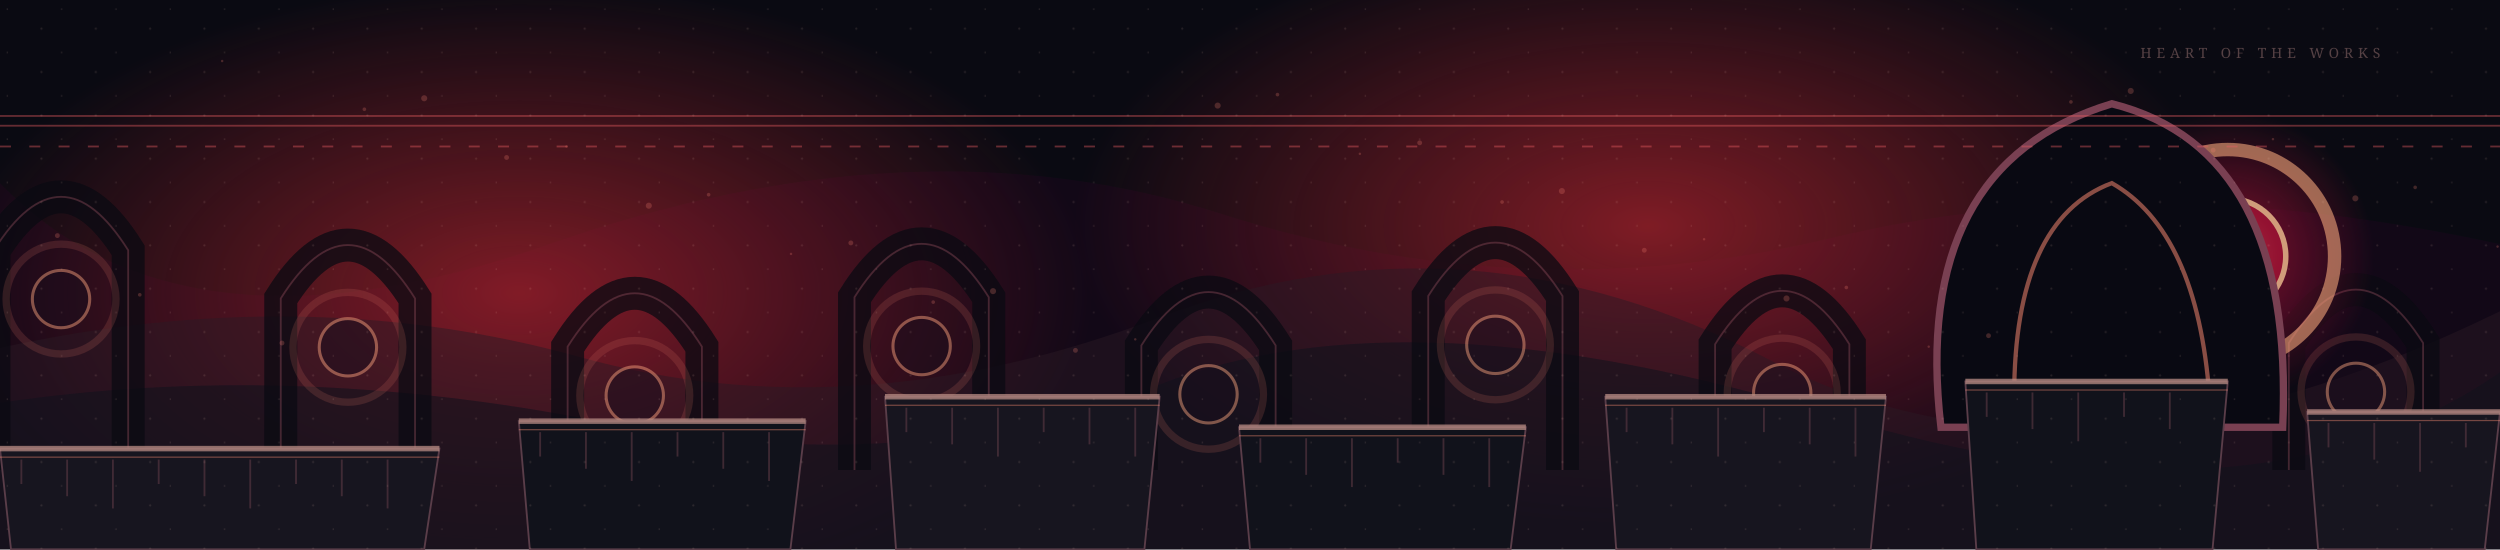
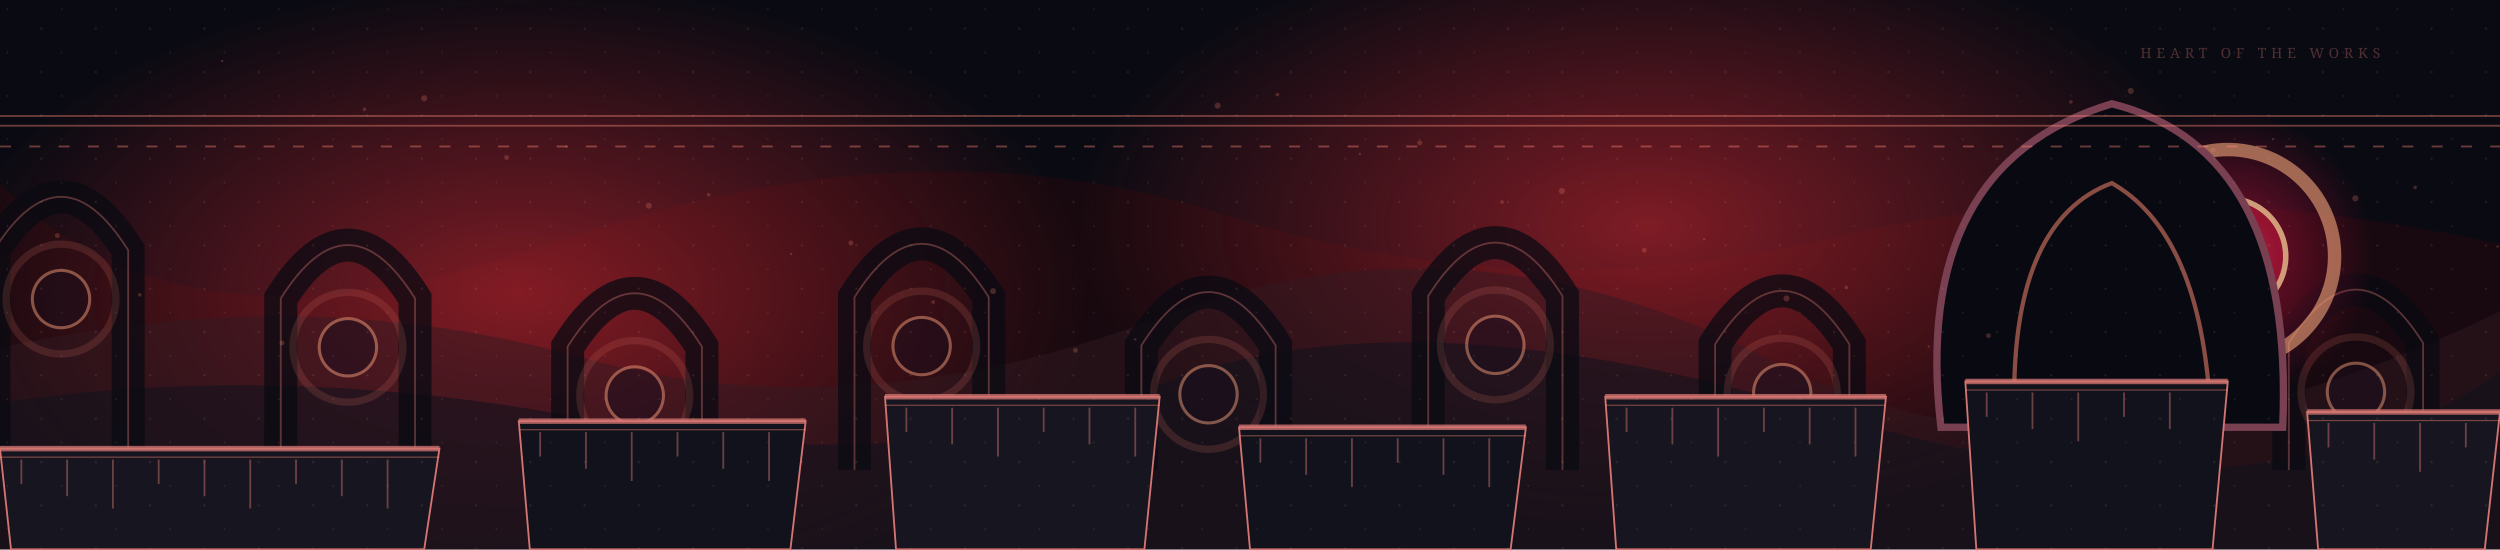
<svg xmlns="http://www.w3.org/2000/svg" viewBox="0 0 4096 900" width="4096" height="900">
  <defs>
    <radialGradient id="haze">
      <stop stop-color="#bd252f" stop-opacity=".65" />
      <stop offset="1" stop-color="#bd252f" stop-opacity="0" />
    </radialGradient>
    <radialGradient id="core">
      <stop stop-color="#ffca95" stop-opacity=".7" />
      <stop offset=".35" stop-color="#a81036" stop-opacity=".5" />
      <stop offset="1" stop-color="#a81036" stop-opacity="0" />
    </radialGradient>
    <linearGradient id="glass">
      <stop stop-color="#e77d9a" stop-opacity=".13" />
      <stop offset=".5" stop-color="#f4baba" stop-opacity=".4" />
      <stop offset="1" stop-color="#4a2b5e" stop-opacity=".12" />
    </linearGradient>
    <radialGradient id="lens">
      <stop stop-color="#ed4358" stop-opacity=".58" />
      <stop offset="1" stop-color="#431c32" stop-opacity=".1" />
    </radialGradient>
    <pattern id="grain" width="89" height="71" patternUnits="userSpaceOnUse">
      <circle cx="12" cy="15" r="1.2" fill="#ffd4bf" opacity=".16" />
      <circle cx="68" cy="47" r="1.8" fill="#ffd4bf" opacity=".11" />
    </pattern>
  </defs>
-   <rect width="4096" height="900" fill="#120817" />
+   <rect width="4096" height="900" fill="#17090f" />
  <path d="M0 0 H4096 V400 Q3500 270 3000 390 T2000 350 T900 400 T0 300Z" fill="#090a12" opacity=".95" />
  <ellipse cx="850" cy="480" rx="950" ry="510" fill="url(#haze)" />
  <ellipse cx="2700" cy="370" rx="950" ry="490" fill="url(#haze)" />
-   <path d="M0 570 Q500 460 950 585 T1900 520 T2900 590 T4096 510 V900 H0Z" fill="#291923" opacity=".48" />
+   <path d="M0 570 Q500 460 950 585 T1900 520 T2900 590 T4096 510 V900 H0Z" fill="#321922" opacity=".48" />
  <path d="M0 660 Q470 590 980 690 T1900 630 T3000 680 T4096 610 V900 H0Z" fill="#11111c" opacity=".58" />
  <path d="M-10 770 V410 Q100 235 210 410 V770" fill="none" stroke="#090911" stroke-width="54" opacity=".75" />
-   <path d="M-10 770 V410 Q100 235 210 410 V770" fill="none" stroke="#9a5261" stroke-width="3" opacity=".38" />
+   <path d="M-10 770 V410 Q100 235 210 410 V770" fill="none" stroke="#d47571" stroke-width="3" opacity=".38" />
  <circle cx="100" cy="490" r="90" fill="none" stroke="#e47564" stroke-width="12" opacity=".17" />
  <circle cx="100" cy="490" r="47" fill="#190c1b" stroke="#f4a07c" stroke-width="5" opacity=".48" />
  <path d="M460 770 V489 Q570 314 680 489 V770" fill="none" stroke="#090911" stroke-width="54" opacity=".75" />
-   <path d="M460 770 V489 Q570 314 680 489 V770" fill="none" stroke="#9a5261" stroke-width="3" opacity=".38" />
+   <path d="M460 770 V489 Q570 314 680 489 V770" fill="none" stroke="#d47571" stroke-width="3" opacity=".38" />
  <circle cx="570" cy="569" r="90" fill="none" stroke="#e47564" stroke-width="12" opacity=".17" />
  <circle cx="570" cy="569" r="47" fill="#190c1b" stroke="#f4a07c" stroke-width="5" opacity=".48" />
  <path d="M930 770 V568 Q1040 393 1150 568 V770" fill="none" stroke="#090911" stroke-width="54" opacity=".75" />
-   <path d="M930 770 V568 Q1040 393 1150 568 V770" fill="none" stroke="#9a5261" stroke-width="3" opacity=".38" />
+   <path d="M930 770 V568 Q1040 393 1150 568 V770" fill="none" stroke="#d47571" stroke-width="3" opacity=".38" />
  <circle cx="1040" cy="648" r="90" fill="none" stroke="#e47564" stroke-width="12" opacity=".17" />
  <circle cx="1040" cy="648" r="47" fill="#190c1b" stroke="#f4a07c" stroke-width="5" opacity=".48" />
  <path d="M1400 770 V487 Q1510 312 1620 487 V770" fill="none" stroke="#090911" stroke-width="54" opacity=".75" />
-   <path d="M1400 770 V487 Q1510 312 1620 487 V770" fill="none" stroke="#9a5261" stroke-width="3" opacity=".38" />
+   <path d="M1400 770 V487 Q1510 312 1620 487 V770" fill="none" stroke="#d47571" stroke-width="3" opacity=".38" />
  <circle cx="1510" cy="567" r="90" fill="none" stroke="#e47564" stroke-width="12" opacity=".17" />
  <circle cx="1510" cy="567" r="47" fill="#190c1b" stroke="#f4a07c" stroke-width="5" opacity=".48" />
  <path d="M1870 770 V566 Q1980 391 2090 566 V770" fill="none" stroke="#090911" stroke-width="54" opacity=".75" />
-   <path d="M1870 770 V566 Q1980 391 2090 566 V770" fill="none" stroke="#9a5261" stroke-width="3" opacity=".38" />
+   <path d="M1870 770 V566 Q1980 391 2090 566 V770" fill="none" stroke="#d47571" stroke-width="3" opacity=".38" />
  <circle cx="1980" cy="646" r="90" fill="none" stroke="#e47564" stroke-width="12" opacity=".17" />
  <circle cx="1980" cy="646" r="47" fill="#190c1b" stroke="#f4a07c" stroke-width="5" opacity=".48" />
  <path d="M2340 770 V485 Q2450 310 2560 485 V770" fill="none" stroke="#090911" stroke-width="54" opacity=".75" />
-   <path d="M2340 770 V485 Q2450 310 2560 485 V770" fill="none" stroke="#9a5261" stroke-width="3" opacity=".38" />
+   <path d="M2340 770 V485 Q2450 310 2560 485 V770" fill="none" stroke="#d47571" stroke-width="3" opacity=".38" />
  <circle cx="2450" cy="565" r="90" fill="none" stroke="#e47564" stroke-width="12" opacity=".17" />
  <circle cx="2450" cy="565" r="47" fill="#190c1b" stroke="#f4a07c" stroke-width="5" opacity=".48" />
  <path d="M2810 770 V564 Q2920 389 3030 564 V770" fill="none" stroke="#090911" stroke-width="54" opacity=".75" />
-   <path d="M2810 770 V564 Q2920 389 3030 564 V770" fill="none" stroke="#9a5261" stroke-width="3" opacity=".38" />
+   <path d="M2810 770 V564 Q2920 389 3030 564 V770" fill="none" stroke="#d47571" stroke-width="3" opacity=".38" />
  <circle cx="2920" cy="644" r="90" fill="none" stroke="#e47564" stroke-width="12" opacity=".17" />
  <circle cx="2920" cy="644" r="47" fill="#190c1b" stroke="#f4a07c" stroke-width="5" opacity=".48" />
  <path d="M3280 770 V483 Q3390 308 3500 483 V770" fill="none" stroke="#090911" stroke-width="54" opacity=".75" />
-   <path d="M3280 770 V483 Q3390 308 3500 483 V770" fill="none" stroke="#9a5261" stroke-width="3" opacity=".38" />
+   <path d="M3280 770 V483 Q3390 308 3500 483 V770" fill="none" stroke="#d47571" stroke-width="3" opacity=".38" />
  <circle cx="3390" cy="563" r="90" fill="none" stroke="#e47564" stroke-width="12" opacity=".17" />
  <circle cx="3390" cy="563" r="47" fill="#190c1b" stroke="#f4a07c" stroke-width="5" opacity=".48" />
  <path d="M3750 770 V562 Q3860 387 3970 562 V770" fill="none" stroke="#090911" stroke-width="54" opacity=".75" />
-   <path d="M3750 770 V562 Q3860 387 3970 562 V770" fill="none" stroke="#9a5261" stroke-width="3" opacity=".38" />
+   <path d="M3750 770 V562 Q3860 387 3970 562 V770" fill="none" stroke="#d47571" stroke-width="3" opacity=".38" />
  <circle cx="3860" cy="642" r="90" fill="none" stroke="#e47564" stroke-width="12" opacity=".17" />
  <circle cx="3860" cy="642" r="47" fill="#190c1b" stroke="#f4a07c" stroke-width="5" opacity=".48" />
  <path d="M4220 770 V481 Q4330 306 4440 481 V770" fill="none" stroke="#090911" stroke-width="54" opacity=".75" />
-   <path d="M4220 770 V481 Q4330 306 4440 481 V770" fill="none" stroke="#9a5261" stroke-width="3" opacity=".38" />
+   <path d="M4220 770 V481 Q4330 306 4440 481 V770" fill="none" stroke="#d47571" stroke-width="3" opacity=".38" />
  <circle cx="4330" cy="561" r="90" fill="none" stroke="#e47564" stroke-width="12" opacity=".17" />
  <circle cx="4330" cy="561" r="47" fill="#190c1b" stroke="#f4a07c" stroke-width="5" opacity=".48" />
  <circle cx="3650" cy="420" r="240" fill="url(#core)" />
  <circle cx="3650" cy="420" r="175" fill="none" stroke="#ffb080" stroke-width="22" opacity=".56" />
  <circle cx="3650" cy="420" r="95" fill="#a71335" stroke="#ffd49b" stroke-width="9" opacity=".72" />
  <path d="M3180 700 Q3130 270 3460 170 Q3760 245 3740 700Z" fill="#090912" stroke="#794052" stroke-width="12" />
  <path d="M3300 650 Q3300 360 3460 300 Q3600 380 3620 650" fill="none" stroke="#f2856e" stroke-width="7" opacity=".55" />
-   <g stroke="#ea5c61" stroke-width="3" opacity=".4">
+   <g stroke="#ff8875" stroke-width="3" opacity=".4">
    <path d="M0 190 H4096 M0 206 H4096" />
    <path d="M0 240 H4096" stroke-dasharray="18 30" />
  </g>
  <g fill="#ff8875" opacity=".23">
    <circle cx="364" cy="100" r="2" />
    <circle cx="597" cy="179" r="3" />
    <circle cx="830" cy="258" r="4" />
    <circle cx="1063" cy="337" r="5" />
    <circle cx="1296" cy="416" r="2" />
    <circle cx="1529" cy="495" r="3" />
    <circle cx="1762" cy="574" r="4" />
    <circle cx="1995" cy="173" r="5" />
    <circle cx="2228" cy="252" r="2" />
    <circle cx="2461" cy="331" r="3" />
    <circle cx="2694" cy="410" r="4" />
    <circle cx="2927" cy="489" r="5" />
    <circle cx="3160" cy="568" r="2" />
    <circle cx="3393" cy="167" r="3" />
    <circle cx="3626" cy="246" r="4" />
    <circle cx="3859" cy="325" r="5" />
    <circle cx="4092" cy="404" r="2" />
    <circle cx="229" cy="483" r="3" />
    <circle cx="462" cy="562" r="4" />
    <circle cx="695" cy="161" r="5" />
    <circle cx="928" cy="240" r="2" />
    <circle cx="1161" cy="319" r="3" />
    <circle cx="1394" cy="398" r="4" />
    <circle cx="1627" cy="477" r="5" />
    <circle cx="1860" cy="556" r="2" />
    <circle cx="2093" cy="155" r="3" />
    <circle cx="2326" cy="234" r="4" />
    <circle cx="2559" cy="313" r="5" />
    <circle cx="2792" cy="392" r="2" />
    <circle cx="3025" cy="471" r="3" />
    <circle cx="3258" cy="550" r="4" />
    <circle cx="3491" cy="149" r="5" />
    <circle cx="3724" cy="228" r="2" />
    <circle cx="3957" cy="307" r="3" />
    <circle cx="94" cy="386" r="4" />
  </g>
-   <path d="M0 735 L720 735 L695 900 L18 900Z" fill="#17151f" stroke="#5a3d49" stroke-width="3" />
-   <path d="M0 735 H720" stroke="#b78b83" stroke-width="9" opacity=".75" />
-   <path d="M0 749 H720" stroke="#fb8d72" stroke-width="2" opacity=".42" />
-   <path d="M35 753 v40" stroke="#623c47" stroke-width="3" opacity=".55" />
-   <path d="M110 753 v60" stroke="#623c47" stroke-width="3" opacity=".55" />
-   <path d="M185 753 v80" stroke="#623c47" stroke-width="3" opacity=".55" />
-   <path d="M260 753 v40" stroke="#623c47" stroke-width="3" opacity=".55" />
-   <path d="M335 753 v60" stroke="#623c47" stroke-width="3" opacity=".55" />
-   <path d="M410 753 v80" stroke="#623c47" stroke-width="3" opacity=".55" />
-   <path d="M485 753 v40" stroke="#623c47" stroke-width="3" opacity=".55" />
-   <path d="M560 753 v60" stroke="#623c47" stroke-width="3" opacity=".55" />
-   <path d="M635 753 v80" stroke="#623c47" stroke-width="3" opacity=".55" />
-   <path d="M850 690 L1320 690 L1295 900 L868 900Z" fill="#11121b" stroke="#5a3d49" stroke-width="3" />
-   <path d="M850 690 H1320" stroke="#b78b83" stroke-width="9" opacity=".75" />
-   <path d="M850 704 H1320" stroke="#fb8d72" stroke-width="2" opacity=".42" />
-   <path d="M885 708 v40" stroke="#623c47" stroke-width="3" opacity=".55" />
-   <path d="M960 708 v60" stroke="#623c47" stroke-width="3" opacity=".55" />
-   <path d="M1035 708 v80" stroke="#623c47" stroke-width="3" opacity=".55" />
-   <path d="M1110 708 v40" stroke="#623c47" stroke-width="3" opacity=".55" />
-   <path d="M1185 708 v60" stroke="#623c47" stroke-width="3" opacity=".55" />
-   <path d="M1260 708 v80" stroke="#623c47" stroke-width="3" opacity=".55" />
-   <path d="M1450 650 L1900 650 L1875 900 L1468 900Z" fill="#17151f" stroke="#5a3d49" stroke-width="3" />
-   <path d="M1450 650 H1900" stroke="#b78b83" stroke-width="9" opacity=".75" />
-   <path d="M1450 664 H1900" stroke="#fb8d72" stroke-width="2" opacity=".42" />
-   <path d="M1485 668 v40" stroke="#623c47" stroke-width="3" opacity=".55" />
-   <path d="M1560 668 v60" stroke="#623c47" stroke-width="3" opacity=".55" />
-   <path d="M1635 668 v80" stroke="#623c47" stroke-width="3" opacity=".55" />
-   <path d="M1710 668 v40" stroke="#623c47" stroke-width="3" opacity=".55" />
-   <path d="M1785 668 v60" stroke="#623c47" stroke-width="3" opacity=".55" />
-   <path d="M1860 668 v80" stroke="#623c47" stroke-width="3" opacity=".55" />
-   <path d="M2030 700 L2500 700 L2475 900 L2048 900Z" fill="#11121b" stroke="#5a3d49" stroke-width="3" />
-   <path d="M2030 700 H2500" stroke="#b78b83" stroke-width="9" opacity=".75" />
-   <path d="M2030 714 H2500" stroke="#fb8d72" stroke-width="2" opacity=".42" />
-   <path d="M2065 718 v40" stroke="#623c47" stroke-width="3" opacity=".55" />
-   <path d="M2140 718 v60" stroke="#623c47" stroke-width="3" opacity=".55" />
-   <path d="M2215 718 v80" stroke="#623c47" stroke-width="3" opacity=".55" />
-   <path d="M2290 718 v40" stroke="#623c47" stroke-width="3" opacity=".55" />
-   <path d="M2365 718 v60" stroke="#623c47" stroke-width="3" opacity=".55" />
-   <path d="M2440 718 v80" stroke="#623c47" stroke-width="3" opacity=".55" />
-   <path d="M2630 650 L3090 650 L3065 900 L2648 900Z" fill="#17151f" stroke="#5a3d49" stroke-width="3" />
-   <path d="M2630 650 H3090" stroke="#b78b83" stroke-width="9" opacity=".75" />
-   <path d="M2630 664 H3090" stroke="#fb8d72" stroke-width="2" opacity=".42" />
-   <path d="M2665 668 v40" stroke="#623c47" stroke-width="3" opacity=".55" />
-   <path d="M2740 668 v60" stroke="#623c47" stroke-width="3" opacity=".55" />
-   <path d="M2815 668 v80" stroke="#623c47" stroke-width="3" opacity=".55" />
-   <path d="M2890 668 v40" stroke="#623c47" stroke-width="3" opacity=".55" />
-   <path d="M2965 668 v60" stroke="#623c47" stroke-width="3" opacity=".55" />
-   <path d="M3040 668 v80" stroke="#623c47" stroke-width="3" opacity=".55" />
-   <path d="M3220 625 L3650 625 L3625 900 L3238 900Z" fill="#11121b" stroke="#5a3d49" stroke-width="3" />
-   <path d="M3220 625 H3650" stroke="#b78b83" stroke-width="9" opacity=".75" />
-   <path d="M3220 639 H3650" stroke="#fb8d72" stroke-width="2" opacity=".42" />
-   <path d="M3255 643 v40" stroke="#623c47" stroke-width="3" opacity=".55" />
-   <path d="M3330 643 v60" stroke="#623c47" stroke-width="3" opacity=".55" />
-   <path d="M3405 643 v80" stroke="#623c47" stroke-width="3" opacity=".55" />
-   <path d="M3480 643 v40" stroke="#623c47" stroke-width="3" opacity=".55" />
-   <path d="M3555 643 v60" stroke="#623c47" stroke-width="3" opacity=".55" />
-   <path d="M3780 675 L4096 675 L4071 900 L3798 900Z" fill="#17151f" stroke="#5a3d49" stroke-width="3" />
-   <path d="M3780 675 H4096" stroke="#b78b83" stroke-width="9" opacity=".75" />
-   <path d="M3780 689 H4096" stroke="#fb8d72" stroke-width="2" opacity=".42" />
-   <path d="M3815 693 v40" stroke="#623c47" stroke-width="3" opacity=".55" />
-   <path d="M3890 693 v60" stroke="#623c47" stroke-width="3" opacity=".55" />
-   <path d="M3965 693 v80" stroke="#623c47" stroke-width="3" opacity=".55" />
-   <path d="M4040 693 v40" stroke="#623c47" stroke-width="3" opacity=".55" />
+   <path d="M0 735 L720 735 L695 900 L18 900Z" fill="#17151f" stroke="#d47571" stroke-width="3" />
+   <path d="M0 735 H720" stroke="#d47571" stroke-width="9" opacity=".75" />
+   <path d="M0 749 H720" stroke="#ff8875" stroke-width="2" opacity=".42" />
+   <path d="M35 753 v40" stroke="#d47571" stroke-width="3" opacity=".45" />
+   <path d="M110 753 v60" stroke="#d47571" stroke-width="3" opacity=".45" />
+   <path d="M185 753 v80" stroke="#d47571" stroke-width="3" opacity=".45" />
+   <path d="M260 753 v40" stroke="#d47571" stroke-width="3" opacity=".45" />
+   <path d="M335 753 v60" stroke="#d47571" stroke-width="3" opacity=".45" />
+   <path d="M410 753 v80" stroke="#d47571" stroke-width="3" opacity=".45" />
+   <path d="M485 753 v40" stroke="#d47571" stroke-width="3" opacity=".45" />
+   <path d="M560 753 v60" stroke="#d47571" stroke-width="3" opacity=".45" />
+   <path d="M635 753 v80" stroke="#d47571" stroke-width="3" opacity=".45" />
+   <path d="M850 690 L1320 690 L1295 900 L868 900Z" fill="#11121b" stroke="#d47571" stroke-width="3" />
+   <path d="M850 690 H1320" stroke="#d47571" stroke-width="9" opacity=".75" />
+   <path d="M850 704 H1320" stroke="#ff8875" stroke-width="2" opacity=".42" />
+   <path d="M885 708 v40" stroke="#d47571" stroke-width="3" opacity=".45" />
+   <path d="M960 708 v60" stroke="#d47571" stroke-width="3" opacity=".45" />
+   <path d="M1035 708 v80" stroke="#d47571" stroke-width="3" opacity=".45" />
+   <path d="M1110 708 v40" stroke="#d47571" stroke-width="3" opacity=".45" />
+   <path d="M1185 708 v60" stroke="#d47571" stroke-width="3" opacity=".45" />
+   <path d="M1260 708 v80" stroke="#d47571" stroke-width="3" opacity=".45" />
+   <path d="M1450 650 L1900 650 L1875 900 L1468 900Z" fill="#17151f" stroke="#d47571" stroke-width="3" />
+   <path d="M1450 650 H1900" stroke="#d47571" stroke-width="9" opacity=".75" />
+   <path d="M1450 664 H1900" stroke="#ff8875" stroke-width="2" opacity=".42" />
+   <path d="M1485 668 v40" stroke="#d47571" stroke-width="3" opacity=".45" />
+   <path d="M1560 668 v60" stroke="#d47571" stroke-width="3" opacity=".45" />
+   <path d="M1635 668 v80" stroke="#d47571" stroke-width="3" opacity=".45" />
+   <path d="M1710 668 v40" stroke="#d47571" stroke-width="3" opacity=".45" />
+   <path d="M1785 668 v60" stroke="#d47571" stroke-width="3" opacity=".45" />
+   <path d="M1860 668 v80" stroke="#d47571" stroke-width="3" opacity=".45" />
+   <path d="M2030 700 L2500 700 L2475 900 L2048 900Z" fill="#11121b" stroke="#d47571" stroke-width="3" />
+   <path d="M2030 700 H2500" stroke="#d47571" stroke-width="9" opacity=".75" />
+   <path d="M2030 714 H2500" stroke="#ff8875" stroke-width="2" opacity=".42" />
+   <path d="M2065 718 v40" stroke="#d47571" stroke-width="3" opacity=".45" />
+   <path d="M2140 718 v60" stroke="#d47571" stroke-width="3" opacity=".45" />
+   <path d="M2215 718 v80" stroke="#d47571" stroke-width="3" opacity=".45" />
+   <path d="M2290 718 v40" stroke="#d47571" stroke-width="3" opacity=".45" />
+   <path d="M2365 718 v60" stroke="#d47571" stroke-width="3" opacity=".45" />
+   <path d="M2440 718 v80" stroke="#d47571" stroke-width="3" opacity=".45" />
+   <path d="M2630 650 L3090 650 L3065 900 L2648 900Z" fill="#17151f" stroke="#d47571" stroke-width="3" />
+   <path d="M2630 650 H3090" stroke="#d47571" stroke-width="9" opacity=".75" />
+   <path d="M2630 664 H3090" stroke="#ff8875" stroke-width="2" opacity=".42" />
+   <path d="M2665 668 v40" stroke="#d47571" stroke-width="3" opacity=".45" />
+   <path d="M2740 668 v60" stroke="#d47571" stroke-width="3" opacity=".45" />
+   <path d="M2815 668 v80" stroke="#d47571" stroke-width="3" opacity=".45" />
+   <path d="M2890 668 v40" stroke="#d47571" stroke-width="3" opacity=".45" />
+   <path d="M2965 668 v60" stroke="#d47571" stroke-width="3" opacity=".45" />
+   <path d="M3040 668 v80" stroke="#d47571" stroke-width="3" opacity=".45" />
+   <path d="M3220 625 L3650 625 L3625 900 L3238 900Z" fill="#11121b" stroke="#d47571" stroke-width="3" />
+   <path d="M3220 625 H3650" stroke="#d47571" stroke-width="9" opacity=".75" />
+   <path d="M3220 639 H3650" stroke="#ff8875" stroke-width="2" opacity=".42" />
+   <path d="M3255 643 v40" stroke="#d47571" stroke-width="3" opacity=".45" />
+   <path d="M3330 643 v60" stroke="#d47571" stroke-width="3" opacity=".45" />
+   <path d="M3405 643 v80" stroke="#d47571" stroke-width="3" opacity=".45" />
+   <path d="M3480 643 v40" stroke="#d47571" stroke-width="3" opacity=".45" />
+   <path d="M3555 643 v60" stroke="#d47571" stroke-width="3" opacity=".45" />
+   <path d="M3780 675 L4096 675 L4071 900 L3798 900Z" fill="#17151f" stroke="#d47571" stroke-width="3" />
+   <path d="M3780 675 H4096" stroke="#d47571" stroke-width="9" opacity=".75" />
+   <path d="M3780 689 H4096" stroke="#ff8875" stroke-width="2" opacity=".42" />
+   <path d="M3815 693 v40" stroke="#d47571" stroke-width="3" opacity=".45" />
+   <path d="M3890 693 v60" stroke="#d47571" stroke-width="3" opacity=".45" />
+   <path d="M3965 693 v80" stroke="#d47571" stroke-width="3" opacity=".45" />
+   <path d="M4040 693 v40" stroke="#d47571" stroke-width="3" opacity=".45" />
  <rect width="4096" height="900" fill="url(#grain)" />
-   <text x="3900" y="95" text-anchor="end" font-family="Georgia, serif" font-size="23" letter-spacing="8" fill="#e4a9a3" opacity=".34">HEART OF THE WORKS</text>
+   <text x="3900" y="95" text-anchor="end" font-family="Georgia, serif" font-size="23" letter-spacing="8" fill="#d47571" opacity=".34">HEART OF THE WORKS</text>
</svg>
